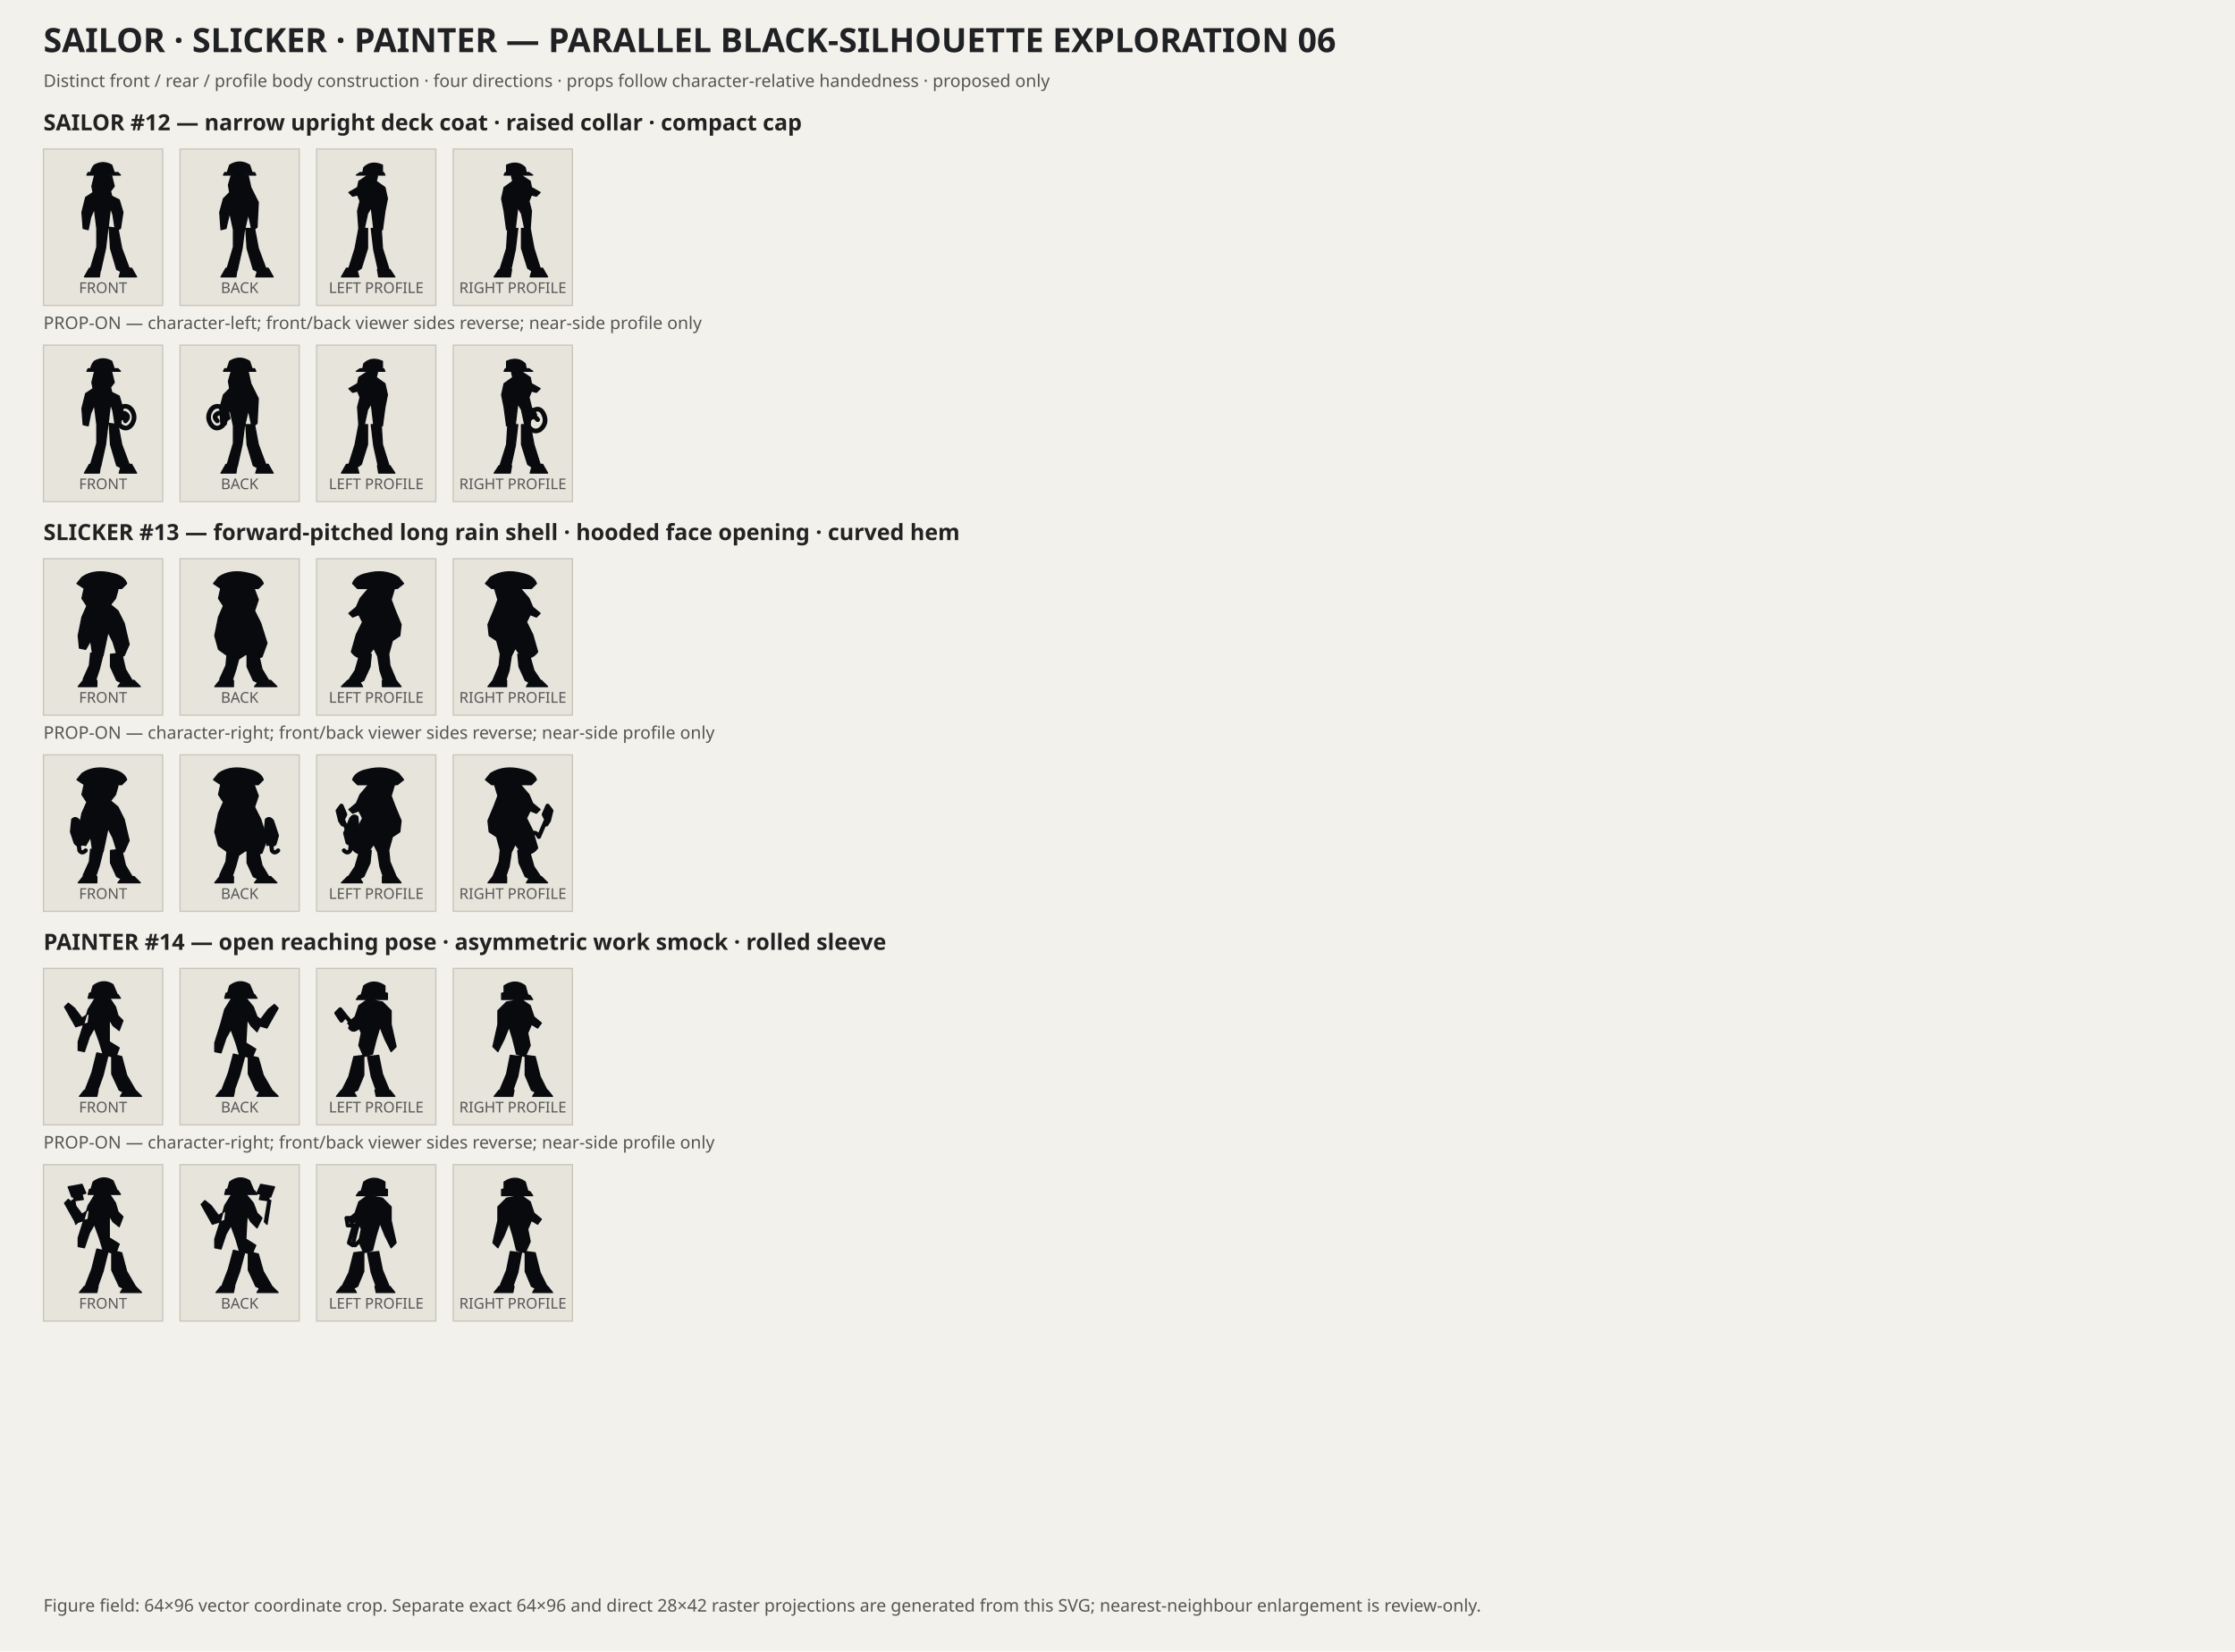
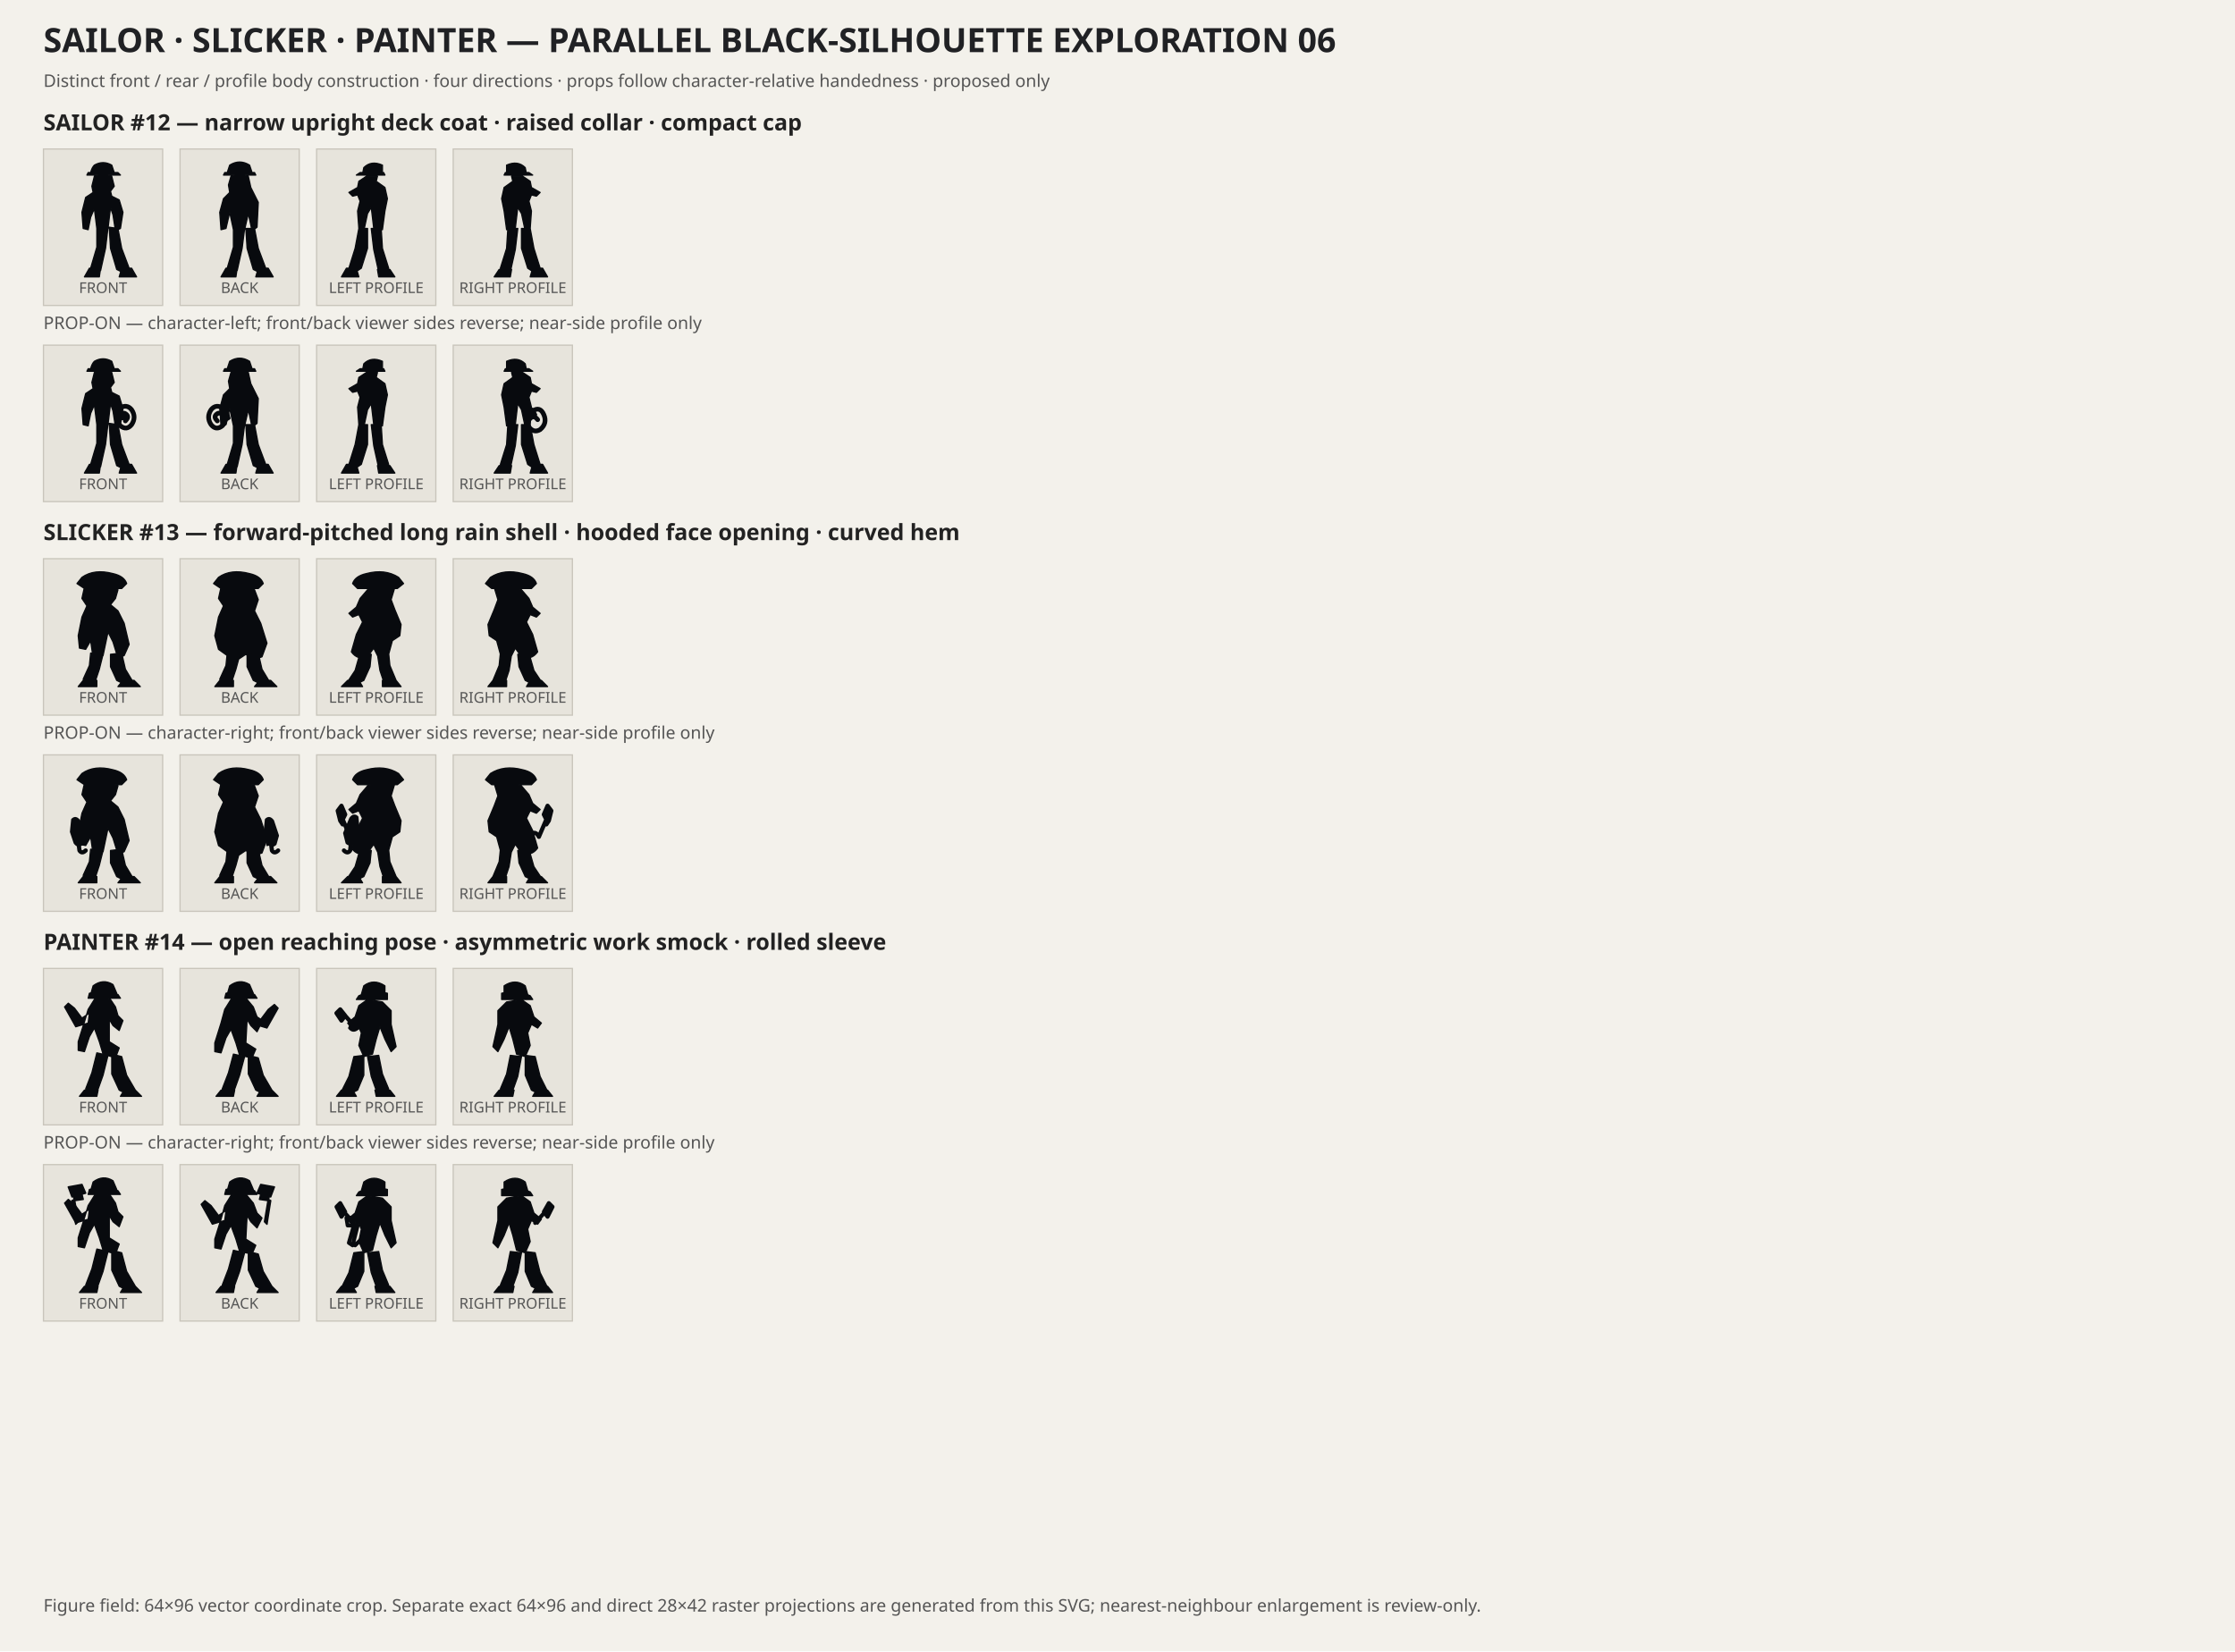
<svg xmlns="http://www.w3.org/2000/svg" width="1800" height="1330" viewBox="0 0 1800 1330">
  <rect width="1800" height="1330" fill="#f3f1eb" />
  <style>.head{font:700 27px sans-serif;fill:#202124}.sub{font:14px sans-serif;fill:#555}.name{font:700 18px sans-serif;fill:#222}.lab{font:12px sans-serif;fill:#555}.panel{fill:#e7e4dc;stroke:#c9c5bb}.sil{fill:#080a0e;stroke:#080a0e;stroke-linejoin:round;stroke-linecap:round}</style>
  <text x="35" y="42" class="head">SAILOR · SLICKER · PAINTER — PARALLEL BLACK-SILHOUETTE EXPLORATION 06</text>
  <text x="35" y="70" class="sub">Distinct front / rear / profile body construction · four directions · props follow character-relative handedness · proposed only</text>
  <text x="35" y="105" class="name">SAILOR #12 — narrow upright deck coat · raised collar · compact cap</text>
  <g transform="translate(35 120)">
    <rect width="96" height="126" class="panel" />
    <g transform="translate(16 8)">
      <g transform="" class="sil">
        <path d="M25 5 Q32 1 39 5 L41 11 L22 11 Q23 7 25 5Z M20 11 L44 11 L46 13 L19 13Z M25 14 Q32 11 39 14 L41 22 L38 26 L39 30 L45 33 L48 43 L46 56 L42 58 L40 45 L38 39 L36 56 L27 56 L25 40 L22 47 L20 57 L16 56 L15 43 L18 31 L24 27 L23 22Z M27 55 L36 55 L34 72 L30 90 L24 92 L22 88 L27 71Z M37 55 L44 56 L47 72 L53 88 L49 92 L43 89 L38 72Z M21 88 L30 88 L29 95 L17 95Z M47 88 L55 88 L59 95 L45 95Z" />
      </g>
    </g>
    <text x="48" y="116" text-anchor="middle" class="lab">FRONT</text>
  </g>
  <g transform="translate(145 120)">
    <rect width="96" height="126" class="panel" />
    <g transform="translate(16 8)">
      <g transform="" class="sil">
        <path d="M24 5 Q32 0 40 5 L42 11 L22 11Z M20 11 L44 11 L45 13 L19 13Z M25 14 Q32 11 39 14 L41 23 L44 29 L47 35 L46 55 L42 58 L39 44 L36 57 L27 57 L24 43 L21 56 L17 57 L16 43 L19 32 L24 27 L23 21Z M27 56 L36 56 L34 72 L30 90 L24 92 L22 88 L27 71Z M37 56 L44 56 L47 72 L53 88 L49 92 L43 89 L38 72Z M21 88 L30 88 L29 95 L17 95Z M47 88 L55 88 L59 95 L45 95Z" />
      </g>
    </g>
    <text x="48" y="116" text-anchor="middle" class="lab">BACK</text>
  </g>
  <g transform="translate(255 120)">
    <rect width="96" height="126" class="panel" />
    <g transform="translate(16 8)">
      <g transform="translate(64 0) scale(-1 1)" class="sil">
        <path d="M27 5 Q36 1 42 7 L43 12 L27 12Z M26 11 L45 11 L48 13 L25 13Z M40 14 L46 18 L47 23 L54 27 L51 30 L47 29 L45 34 L47 42 L46 56 L42 58 L39 44 L36 39 L34 56 L27 57 L25 42 L23 32 L25 23 L32 18 L31 14Z M28 56 L36 56 L34 73 L30 91 L24 93 L22 88 L27 72Z M39 56 L46 56 L49 72 L54 88 L50 92 L44 88 L39 72Z M21 89 L31 89 L30 95 L17 95Z M48 88 L56 88 L60 95 L46 95Z" />
      </g>
    </g>
    <text x="48" y="116" text-anchor="middle" class="lab">LEFT PROFILE</text>
  </g>
  <g transform="translate(365 120)">
    <rect width="96" height="126" class="panel" />
    <g transform="translate(16 8)">
      <g transform="" class="sil">
        <path d="M27 5 Q36 1 42 7 L43 12 L27 12Z M26 11 L45 11 L48 13 L25 13Z M40 14 L46 18 L47 23 L54 27 L51 30 L47 29 L45 34 L47 42 L46 56 L42 58 L39 44 L36 39 L34 56 L27 57 L25 42 L23 32 L25 23 L32 18 L31 14Z M28 56 L36 56 L34 73 L30 91 L24 93 L22 88 L27 72Z M39 56 L46 56 L49 72 L54 88 L50 92 L44 88 L39 72Z M21 89 L31 89 L30 95 L17 95Z M48 88 L56 88 L60 95 L46 95Z" />
      </g>
    </g>
    <text x="48" y="116" text-anchor="middle" class="lab">RIGHT PROFILE</text>
  </g>
  <text x="35" y="265" class="sub">PROP-ON — character-left; front/back viewer sides reverse; near-side profile only</text>
  <g transform="translate(35 278)">
    <rect width="96" height="126" class="panel" />
    <g transform="translate(16 8)">
      <g transform="" class="sil">
        <path d="M25 5 Q32 1 39 5 L41 11 L22 11 Q23 7 25 5Z M20 11 L44 11 L46 13 L19 13Z M25 14 Q32 11 39 14 L41 22 L38 26 L39 30 L45 33 L48 43 L46 56 L42 58 L40 45 L38 39 L36 56 L27 56 L25 40 L22 47 L20 57 L16 56 L15 43 L18 31 L24 27 L23 22Z M27 55 L36 55 L34 72 L30 90 L24 92 L22 88 L27 71Z M37 55 L44 56 L47 72 L53 88 L49 92 L43 89 L38 72Z M21 88 L30 88 L29 95 L17 95Z M47 88 L55 88 L59 95 L45 95Z" />
        <path d="M45 43 Q51 39 55 44 Q59 50 55 56 Q51 61 46 57 Q42 53 45 49 Q48 45 51 48 Q53 50 50 53" fill="none" stroke="#080a0e" stroke-width="3.8" stroke-linecap="round" />
        <path d="M42 47 Q46 44 50 47 L52 50 Q48 53 44 51Z" fill="#080a0e" stroke="#080a0e" stroke-width="1.4" />
      </g>
    </g>
    <text x="48" y="116" text-anchor="middle" class="lab">FRONT</text>
  </g>
  <g transform="translate(145 278)">
    <rect width="96" height="126" class="panel" />
    <g transform="translate(16 8)">
      <g transform="" class="sil">
        <path d="M24 5 Q32 0 40 5 L42 11 L22 11Z M20 11 L44 11 L45 13 L19 13Z M25 14 Q32 11 39 14 L41 23 L44 29 L47 35 L46 55 L42 58 L39 44 L36 57 L27 57 L24 43 L21 56 L17 57 L16 43 L19 32 L24 27 L23 21Z M27 56 L36 56 L34 72 L30 90 L24 92 L22 88 L27 71Z M37 56 L44 56 L47 72 L53 88 L49 92 L43 89 L38 72Z M21 88 L30 88 L29 95 L17 95Z M47 88 L55 88 L59 95 L45 95Z" />
        <path d="M19 43 Q13 39 9 44 Q5 50 9 56 Q13 61 18 57 Q22 53 19 49 Q16 45 13 48 Q11 50 14 53" fill="none" stroke="#080a0e" stroke-width="3.8" stroke-linecap="round" />
        <path d="M17 47 Q20 44 23 47 L24 51 Q21 54 17 51Z" fill="#080a0e" stroke="#080a0e" stroke-width="1.4" />
      </g>
    </g>
    <text x="48" y="116" text-anchor="middle" class="lab">BACK</text>
  </g>
  <g transform="translate(255 278)">
    <rect width="96" height="126" class="panel" />
    <g transform="translate(16 8)">
      <g transform="translate(64 0) scale(-1 1)" class="sil">
        <path d="M27 5 Q36 1 42 7 L43 12 L27 12Z M26 11 L45 11 L48 13 L25 13Z M40 14 L46 18 L47 23 L54 27 L51 30 L47 29 L45 34 L47 42 L46 56 L42 58 L39 44 L36 39 L34 56 L27 57 L25 42 L23 32 L25 23 L32 18 L31 14Z M28 56 L36 56 L34 73 L30 91 L24 93 L22 88 L27 72Z M39 56 L46 56 L49 72 L54 88 L50 92 L44 88 L39 72Z M21 89 L31 89 L30 95 L17 95Z M48 88 L56 88 L60 95 L46 95Z" />
      </g>
    </g>
    <text x="48" y="116" text-anchor="middle" class="lab">LEFT PROFILE</text>
  </g>
  <g transform="translate(365 278)">
    <rect width="96" height="126" class="panel" />
    <g transform="translate(16 8)">
      <g transform="" class="sil">
        <path d="M27 5 Q36 1 42 7 L43 12 L27 12Z M26 11 L45 11 L48 13 L25 13Z M40 14 L46 18 L47 23 L54 27 L51 30 L47 29 L45 34 L47 42 L46 56 L42 58 L39 44 L36 39 L34 56 L27 57 L25 42 L23 32 L25 23 L32 18 L31 14Z M28 56 L36 56 L34 73 L30 91 L24 93 L22 88 L27 72Z M39 56 L46 56 L49 72 L54 88 L50 92 L44 88 L39 72Z M21 89 L31 89 L30 95 L17 95Z M48 88 L56 88 L60 95 L46 95Z" />
        <path d="M43 42 L48 45 M48 45 Q54 41 57 48 Q60 55 54 60 Q49 63 45 58 Q42 55 46 51 Q49 48 52 52" fill="none" stroke="#080a0e" stroke-width="3.8" stroke-linecap="round" />
        <path d="M41 44 Q45 41 49 44 L51 48 Q47 52 43 49Z" fill="#080a0e" stroke="#080a0e" stroke-width="1.4" />
      </g>
    </g>
    <text x="48" y="116" text-anchor="middle" class="lab">RIGHT PROFILE</text>
  </g>
  <text x="35" y="435" class="name">SLICKER #13 — forward-pitched long rain shell · hooded face opening · curved hem</text>
  <g transform="translate(35 450)">
    <rect width="96" height="126" class="panel" />
    <g transform="translate(16 8)">
      <g transform="" class="sil">
        <path d="M15 7 Q25 0 40 4 Q49 6 51 12 L47 16 L17 16 L11 12Z M17 15 Q31 12 44 17 L42 24 L38 29 L44 34 L49 44 L53 61 L49 70 L44 72 L40 59 L36 51 L32 70 L24 72 L22 58 L18 65 L13 64 L12 54 L15 39 L19 30 L15 24Z M22 68 L32 69 L29 81 L25 93 L18 94 L16 89 L21 78Z M38 69 L47 68 L50 81 L56 91 L51 94 L43 90 L38 79Z M16 90 L27 90 L27 95 L12 95Z M48 90 L57 90 L62 95 L44 95Z" />
      </g>
    </g>
    <text x="48" y="116" text-anchor="middle" class="lab">FRONT</text>
  </g>
  <g transform="translate(145 450)">
    <rect width="96" height="126" class="panel" />
    <g transform="translate(16 8)">
      <g transform="" class="sil">
        <path d="M15 7 Q25 0 40 4 Q49 6 51 12 L47 16 L17 16 L11 12Z M17 15 Q31 12 44 17 L47 25 L44 34 L49 44 L54 60 L50 71 Q43 74 37 69 L31 73 L22 70 L15 65 L12 54 L15 39 L19 30 L15 24Z M22 68 L32 70 L29 81 L25 93 L18 94 L16 89 L21 78Z M38 69 L47 68 L50 81 L56 91 L51 94 L43 90 L38 79Z M16 90 L27 90 L27 95 L12 95Z M48 90 L57 90 L62 95 L44 95Z" />
      </g>
    </g>
    <text x="48" y="116" text-anchor="middle" class="lab">BACK</text>
  </g>
  <g transform="translate(255 450)">
    <rect width="96" height="126" class="panel" />
    <g transform="translate(16 8)">
      <g transform="translate(64 0) scale(-1 1)" class="sil">
        <path d="M14 7 Q25 0 40 4 Q49 6 51 12 L47 16 L15 16 L10 12Z M17 15 Q30 13 39 17 L45 24 L48 31 L54 36 L51 39 L46 37 L43 43 L48 53 L52 67 Q47 74 39 71 L34 64 L30 72 L22 69 L19 58 L13 54 L12 45 L17 33 L20 25Z M22 68 L31 69 L29 82 L25 94 L18 95 L16 90 L21 78Z M36 69 L45 68 L49 82 L55 91 L50 94 L42 90 L37 79Z M16 90 L27 90 L27 95 L12 95Z M46 90 L55 90 L60 95 L43 95Z" />
      </g>
    </g>
    <text x="48" y="116" text-anchor="middle" class="lab">LEFT PROFILE</text>
  </g>
  <g transform="translate(365 450)">
    <rect width="96" height="126" class="panel" />
    <g transform="translate(16 8)">
      <g transform="" class="sil">
        <path d="M14 7 Q25 0 40 4 Q49 6 51 12 L47 16 L15 16 L10 12Z M17 15 Q30 13 39 17 L45 24 L48 31 L54 36 L51 39 L46 37 L43 43 L48 53 L52 67 Q47 74 39 71 L34 64 L30 72 L22 69 L19 58 L13 54 L12 45 L17 33 L20 25Z M22 68 L31 69 L29 82 L25 94 L18 95 L16 90 L21 78Z M36 69 L45 68 L49 82 L55 91 L50 94 L42 90 L37 79Z M16 90 L27 90 L27 95 L12 95Z M46 90 L55 90 L60 95 L43 95Z" />
      </g>
    </g>
    <text x="48" y="116" text-anchor="middle" class="lab">RIGHT PROFILE</text>
  </g>
  <text x="35" y="595" class="sub">PROP-ON — character-right; front/back viewer sides reverse; near-side profile only</text>
  <g transform="translate(35 608)">
    <rect width="96" height="126" class="panel" />
    <g transform="translate(16 8)">
      <g transform="" class="sil">
        <path d="M15 7 Q25 0 40 4 Q49 6 51 12 L47 16 L17 16 L11 12Z M17 15 Q31 12 44 17 L42 24 L38 29 L44 34 L49 44 L53 61 L49 70 L44 72 L40 59 L36 51 L32 70 L24 72 L22 58 L18 65 L13 64 L12 54 L15 39 L19 30 L15 24Z M22 68 L32 69 L29 81 L25 93 L18 94 L16 89 L21 78Z M38 69 L47 68 L50 81 L56 91 L51 94 L43 90 L38 79Z M16 90 L27 90 L27 95 L12 95Z M48 90 L57 90 L62 95 L44 95Z" />
        <path d="M7 44 Q10 41 13 45 L17 57 L15 64 Q12 67 9 63 L6 54Z" fill="#080a0e" stroke="#080a0e" stroke-width="1.4" stroke-linejoin="round" />
        <path d="M12 61 L13 69 Q15 72 18 69" fill="none" stroke="#080a0e" stroke-width="3.4" stroke-linecap="round" />
        <path d="M12 58 Q15 57 17 60 L17 64 L13 65Z" fill="#080a0e" />
      </g>
    </g>
    <text x="48" y="116" text-anchor="middle" class="lab">FRONT</text>
  </g>
  <g transform="translate(145 608)">
    <rect width="96" height="126" class="panel" />
    <g transform="translate(16 8)">
      <g transform="" class="sil">
        <path d="M15 7 Q25 0 40 4 Q49 6 51 12 L47 16 L17 16 L11 12Z M17 15 Q31 12 44 17 L47 25 L44 34 L49 44 L54 60 L50 71 Q43 74 37 69 L31 73 L22 70 L15 65 L12 54 L15 39 L19 30 L15 24Z M22 68 L32 70 L29 81 L25 93 L18 94 L16 89 L21 78Z M38 69 L47 68 L50 81 L56 91 L51 94 L43 90 L38 79Z M16 90 L27 90 L27 95 L12 95Z M48 90 L57 90 L62 95 L44 95Z" />
        <path d="M53 44 Q56 41 59 45 L63 57 L61 64 Q58 67 55 63 L52 54Z" fill="#080a0e" stroke="#080a0e" stroke-width="1.4" stroke-linejoin="round" />
        <path d="M57 61 L58 69 Q60 72 63 69" fill="none" stroke="#080a0e" stroke-width="3.4" stroke-linecap="round" />
        <path d="M53 58 Q56 57 58 60 L58 64 L54 65Z" fill="#080a0e" />
      </g>
    </g>
    <text x="48" y="116" text-anchor="middle" class="lab">BACK</text>
  </g>
  <g transform="translate(255 608)">
    <rect width="96" height="126" class="panel" />
    <g transform="translate(16 8)">
      <g transform="translate(64 0) scale(-1 1)" class="sil">
        <path d="M14 7 Q25 0 40 4 Q49 6 51 12 L47 16 L15 16 L10 12Z M17 15 Q30 13 39 17 L45 24 L48 31 L54 36 L51 39 L46 37 L43 43 L48 53 L52 67 Q47 74 39 71 L34 64 L30 72 L22 69 L19 58 L13 54 L12 45 L17 33 L20 25Z M22 68 L31 69 L29 82 L25 94 L18 95 L16 90 L21 78Z M36 69 L45 68 L49 82 L55 91 L50 94 L42 90 L37 79Z M16 90 L27 90 L27 95 L12 95Z M46 90 L55 90 L60 95 L43 95Z" />
        <path d="M47 42 Q50 39 53 43 L58 55 L56 63 Q53 66 50 62 L46 53Z" fill="#080a0e" stroke="#080a0e" stroke-width="1.4" stroke-linejoin="round" />
        <path d="M52 60 L53 69 Q55 72 58 69" fill="none" stroke="#080a0e" stroke-width="3.4" stroke-linecap="round" />
        <path d="M45 55 Q49 53 52 56 L54 60 Q50 63 47 60Z" fill="#080a0e" />
        <path d="M48 55 Q51 54 53 58 L59 44 M59 44 L57 40 L60 33 L63 37 L61 45 L59 48" fill="none" stroke="#080a0e" stroke-width="3.4" stroke-linecap="round" stroke-linejoin="round" />
        <path d="M57 40 L60 33 L63 37 L61 45Z" fill="#080a0e" stroke="#080a0e" stroke-width="1.2" stroke-linejoin="round" />
      </g>
    </g>
    <text x="48" y="116" text-anchor="middle" class="lab">LEFT PROFILE</text>
  </g>
  <g transform="translate(365 608)">
    <rect width="96" height="126" class="panel" />
    <g transform="translate(16 8)">
      <g transform="" class="sil">
        <path d="M14 7 Q25 0 40 4 Q49 6 51 12 L47 16 L15 16 L10 12Z M17 15 Q30 13 39 17 L45 24 L48 31 L54 36 L51 39 L46 37 L43 43 L48 53 L52 67 Q47 74 39 71 L34 64 L30 72 L22 69 L19 58 L13 54 L12 45 L17 33 L20 25Z M22 68 L31 69 L29 82 L25 94 L18 95 L16 90 L21 78Z M36 69 L45 68 L49 82 L55 91 L50 94 L42 90 L37 79Z M16 90 L27 90 L27 95 L12 95Z M46 90 L55 90 L60 95 L43 95Z" />
        <path d="M48 55 Q51 54 53 58 L59 44 M59 44 L57 40 L60 33 L63 37 L61 45 L59 48" fill="none" stroke="#080a0e" stroke-width="3.4" stroke-linecap="round" stroke-linejoin="round" />
        <path d="M57 40 L60 33 L63 37 L61 45Z" fill="#080a0e" stroke="#080a0e" stroke-width="1.2" stroke-linejoin="round" />
      </g>
    </g>
    <text x="48" y="116" text-anchor="middle" class="lab">RIGHT PROFILE</text>
  </g>
  <text x="35" y="765" class="name">PAINTER #14 — open reaching pose · asymmetric work smock · rolled sleeve</text>
  <g transform="translate(35 780)">
    <rect width="96" height="126" class="panel M27 54 Q35 57 43 55 L44 63 L38 66 L32 64 L26 62Z" />
    <g transform="translate(16 8)">
      <g transform="" class="sil">
        <path d="M24 6 Q32 0 40 5 L43 12 L22 13Z M21 12 Q32 9 44 13 L46 16 L20 16Z M25 17 Q31 13 38 17 L42 23 L44 30 L48 34 L45 42 L40 38 L37 33 L37 51 L45 56 L42 64 L32 61 L29 51 L25 40 L21 47 L17 59 L12 58 L12 51 L17 35 L20 25Z M21 28 L15 32 L9 24 L4 20 L1 23 L10 39 L20 36Z M27 60 L36 62 L32 78 L27 92 L20 94 L18 89 L23 76Z M39 61 L47 63 L51 78 L58 90 L53 94 L45 90 L39 77Z M17 90 L28 90 L27 95 L13 95Z M49 90 L58 90 L63 95 L46 95Z" />
      </g>
    </g>
    <text x="48" y="116" text-anchor="middle" class="lab">FRONT</text>
  </g>
  <g transform="translate(145 780)">
    <rect width="96" height="126" class="panel M27 54 Q35 57 43 55 L44 63 L38 66 L32 64 L26 62Z" />
    <g transform="translate(16 8)">
      <g transform="" class="sil">
        <path d="M24 6 Q32 0 40 5 L43 12 L22 13Z M21 12 Q32 9 44 13 L46 16 L20 16Z M25 17 Q31 13 38 17 L43 23 L46 31 L50 35 L46 43 L41 38 L38 33 L37 52 L45 57 L42 64 L32 62 L29 52 L25 41 L21 48 L17 60 L12 59 L12 52 L17 36 L20 25Z M43 29 L49 33 L55 25 L60 21 L63 24 L54 40 L44 37Z M27 61 L36 63 L32 78 L27 92 L20 94 L18 89 L23 76Z M39 62 L47 64 L51 78 L58 90 L53 94 L45 90 L39 77Z M17 90 L28 90 L27 95 L13 95Z M49 90 L58 90 L63 95 L46 95Z" />
      </g>
    </g>
    <text x="48" y="116" text-anchor="middle" class="lab">BACK</text>
  </g>
  <g transform="translate(255 780)">
    <rect width="96" height="126" class="panel M28 55 Q37 55 45 60 L44 66 L31 66 L25 62Z" />
    <g transform="translate(16 8)">
      <g transform="translate(64 0) scale(-1 1)" class="sil">
        <path d="M25 6 Q34 0 42 6 L44 13 L25 14Z M23 12 Q35 9 46 14 L48 17 L23 17Z M39 17 L46 22 L49 31 L55 36 L52 40 L47 37 L44 44 L46 54 L42 63 L35 61 L32 49 L29 39 L25 49 L20 59 L16 55 L20 37 L20 26 L27 19Z M30 62 L39 63 L36 79 L31 93 L24 94 L22 89 L27 77Z M42 62 L50 63 L54 79 L60 91 L55 94 L47 90 L42 78Z M21 90 L33 90 L32 95 L17 95Z M51 90 L60 90 L64 95 L48 95Z" />
        <path d="M50 38 L58 29 M57 30 L61 25 L64 28 L60 34Z" fill="none" stroke="#080a0e" stroke-width="3.4" stroke-linecap="round" stroke-linejoin="round" />
        <path d="M57 30 L61 25 L64 28 L60 34Z" fill="#080a0e" stroke="#080a0e" stroke-width="1.2" stroke-linejoin="round" />
        <path d="M46 35 Q49 33 52 36 L54 40 Q51 44 47 41 L44 39Z" fill="#080a0e" stroke="#080a0e" stroke-width="1.4" />
      </g>
    </g>
    <text x="48" y="116" text-anchor="middle" class="lab">LEFT PROFILE</text>
  </g>
  <g transform="translate(365 780)">
    <rect width="96" height="126" class="panel M28 55 Q37 55 45 60 L44 66 L31 66 L25 62Z" />
    <g transform="translate(16 8)">
      <g transform="" class="sil">
        <path d="M25 6 Q34 0 42 6 L44 13 L25 14Z M23 12 Q35 9 46 14 L48 17 L23 17Z M39 17 L46 22 L49 31 L55 36 L52 40 L47 37 L44 44 L46 54 L42 63 L35 61 L32 49 L29 39 L25 49 L20 59 L16 55 L20 37 L20 26 L27 19Z M30 62 L39 63 L36 79 L31 93 L24 94 L22 89 L27 77Z M42 62 L50 63 L54 79 L60 91 L55 94 L47 90 L42 78Z M21 90 L33 90 L32 95 L17 95Z M51 90 L60 90 L64 95 L48 95Z" />
      </g>
    </g>
    <text x="48" y="116" text-anchor="middle" class="lab">RIGHT PROFILE</text>
  </g>
  <text x="35" y="925" class="sub">PROP-ON — character-right; front/back viewer sides reverse; near-side profile only</text>
  <g transform="translate(35 938)">
    <rect width="96" height="126" class="panel M27 54 Q35 57 43 55 L44 63 L38 66 L32 64 L26 62Z" />
    <g transform="translate(16 8)">
      <g transform="" class="sil">
        <path d="M24 6 Q32 0 40 5 L43 12 L22 13Z M21 12 Q32 9 44 13 L46 16 L20 16Z M25 17 Q31 13 38 17 L42 23 L44 30 L48 34 L45 42 L40 38 L37 33 L37 51 L45 56 L42 64 L32 61 L29 51 L25 40 L21 47 L17 59 L12 58 L12 51 L17 35 L20 25Z M21 28 L15 32 L9 24 L4 20 L1 23 L10 39 L20 36Z M27 60 L36 62 L32 78 L27 92 L20 94 L18 89 L23 76Z M39 61 L47 63 L51 78 L58 90 L53 94 L45 90 L39 77Z M17 90 L28 90 L27 95 L13 95Z M49 90 L58 90 L63 95 L46 95Z" />
        <path d="M4 10 L15 8 L18 15 L7 18Z M8 17 L15 16 L16 20 L9 21Z M9 20 L12 38 L10 40 L7 21Z" fill="#080a0e" stroke="#080a0e" stroke-width="1.2" stroke-linejoin="round" />
      </g>
    </g>
    <text x="48" y="116" text-anchor="middle" class="lab">FRONT</text>
  </g>
  <g transform="translate(145 938)">
    <rect width="96" height="126" class="panel M27 54 Q35 57 43 55 L44 63 L38 66 L32 64 L26 62Z" />
    <g transform="translate(16 8)">
      <g transform="" class="sil">
        <path d="M24 6 Q32 0 40 5 L43 12 L22 13Z M21 12 Q32 9 44 13 L46 16 L20 16Z M25 17 Q31 13 38 17 L43 23 L46 31 L50 35 L46 43 L41 38 L38 33 L37 52 L45 57 L42 64 L32 62 L29 52 L25 41 L21 48 L17 60 L12 59 L12 52 L17 36 L20 25Z M21 29 L15 33 L9 25 L4 21 L1 24 L10 40 L20 37Z M27 61 L36 63 L32 78 L27 92 L20 94 L18 89 L23 76Z M39 62 L47 64 L51 78 L58 90 L53 94 L45 90 L39 77Z M17 90 L28 90 L27 95 L13 95Z M49 90 L58 90 L63 95 L46 95Z" />
        <path d="M60 10 L49 8 L46 15 L57 18Z M56 17 L49 16 L48 20 L55 21Z M55 20 L52 38 L54 40 L57 21Z" fill="#080a0e" stroke="#080a0e" stroke-width="1.2" stroke-linejoin="round" />
      </g>
    </g>
    <text x="48" y="116" text-anchor="middle" class="lab">BACK</text>
  </g>
  <g transform="translate(255 938)">
    <rect width="96" height="126" class="panel M28 55 Q37 55 45 60 L44 66 L31 66 L25 62Z" />
    <g transform="translate(16 8)">
      <g transform="translate(64 0) scale(-1 1)" class="sil">
        <path d="M25 6 Q34 0 42 6 L44 13 L25 14Z M23 12 Q35 9 46 14 L48 17 L23 17Z M39 17 L46 22 L49 31 L55 36 L52 40 L47 37 L44 44 L46 54 L42 63 L35 61 L32 49 L29 39 L25 49 L20 59 L16 55 L20 37 L20 26 L27 19Z M30 62 L39 63 L36 79 L31 93 L24 94 L22 89 L27 77Z M42 62 L50 63 L54 79 L60 91 L55 94 L47 90 L42 78Z M21 90 L33 90 L32 95 L17 95Z M51 90 L60 90 L64 95 L48 95Z" />
        <path d="M46 35 L56 35 L55 41 L48 41Z M50 41 L54 55 L51 57 L47 41Z M43 51 L49 57" fill="none" stroke="#080a0e" stroke-width="3.2" stroke-linecap="round" />
+         <path d="M50 39 L59 29 M57 30 L61 23 L64 26 L60 34Z" fill="none" stroke="#080a0e" stroke-width="3.2" stroke-linecap="round" stroke-linejoin="round" />
+         <path d="M57 30 L61 23 L64 26 L60 34Z" fill="#080a0e" stroke="#080a0e" stroke-width="1.4" stroke-linejoin="round" />
      </g>
    </g>
    <text x="48" y="116" text-anchor="middle" class="lab">LEFT PROFILE</text>
  </g>
  <g transform="translate(365 938)">
    <rect width="96" height="126" class="panel M28 55 Q37 55 45 60 L44 66 L31 66 L25 62Z" />
    <g transform="translate(16 8)">
      <g transform="" class="sil">
        <path d="M25 6 Q34 0 42 6 L44 13 L25 14Z M23 12 Q35 9 46 14 L48 17 L23 17Z M39 17 L46 22 L49 31 L55 36 L52 40 L47 37 L44 44 L46 54 L42 63 L35 61 L32 49 L29 39 L25 49 L20 59 L16 55 L20 37 L20 26 L27 19Z M30 62 L39 63 L36 79 L31 93 L24 94 L22 89 L27 77Z M42 62 L50 63 L54 79 L60 91 L55 94 L47 90 L42 78Z M21 90 L33 90 L32 95 L17 95Z M51 90 L60 90 L64 95 L48 95Z" />
+         <path d="M50 39 L59 29 M57 30 L61 23 L64 26 L60 34Z" fill="none" stroke="#080a0e" stroke-width="3.2" stroke-linecap="round" stroke-linejoin="round" />
+         <path d="M57 30 L61 23 L64 26 L60 34Z" fill="#080a0e" stroke="#080a0e" stroke-width="1.4" stroke-linejoin="round" />
      </g>
    </g>
    <text x="48" y="116" text-anchor="middle" class="lab">RIGHT PROFILE</text>
  </g>
  <text x="35" y="1298" class="sub">Figure field: 64×96 vector coordinate crop. Separate exact 64×96 and direct 28×42 raster projections are generated from this SVG; nearest-neighbour enlargement is review-only.</text>
</svg>
